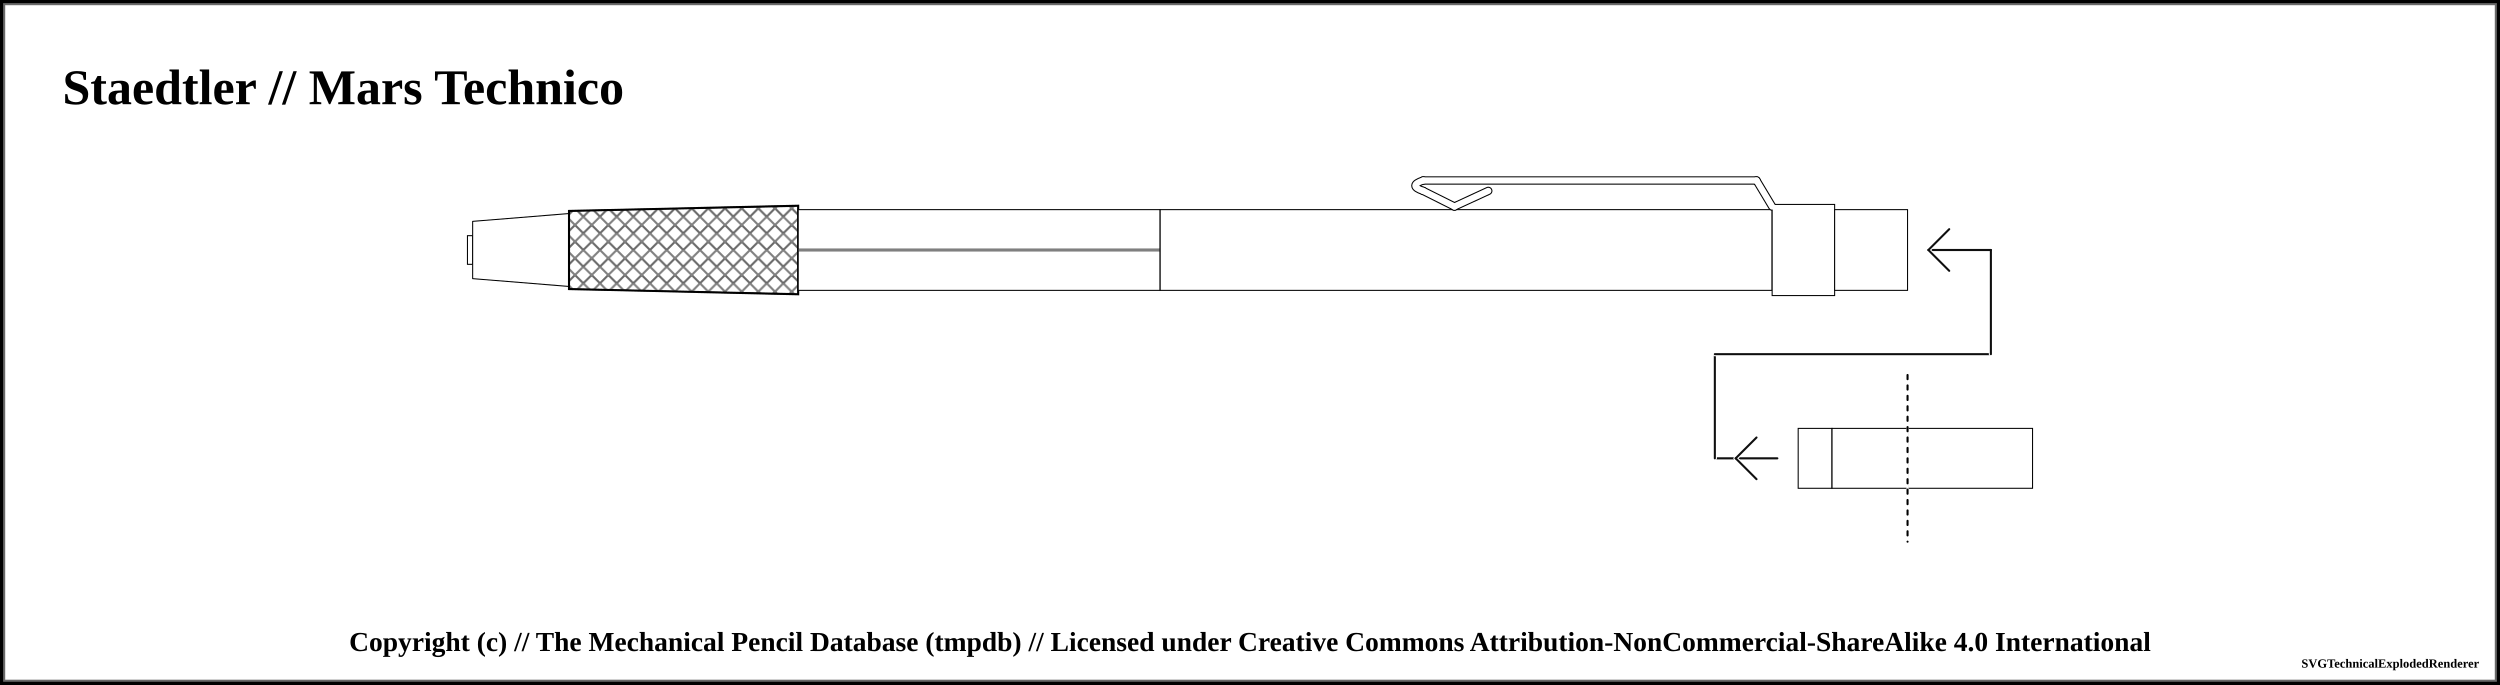
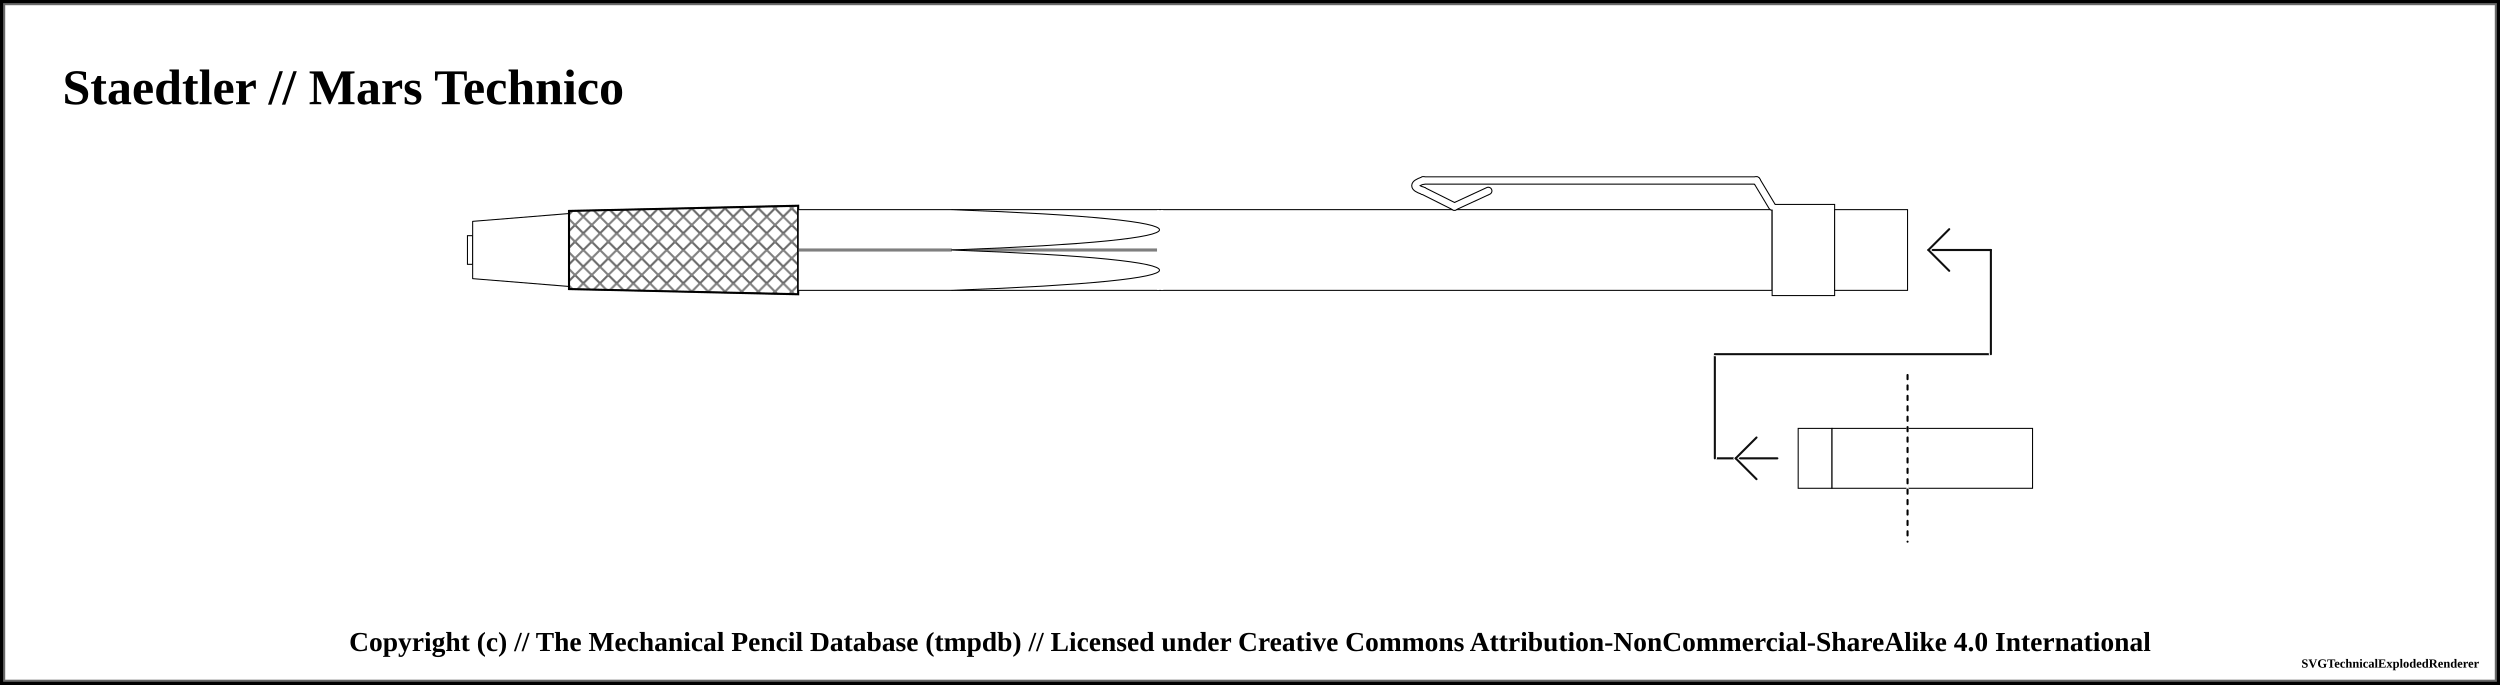
<svg xmlns="http://www.w3.org/2000/svg" width="1200" height="328.75">
  <pattern id="diagonalHatch" patternUnits="userSpaceOnUse" width="8" height="8">
    <path stroke="dimgray" stroke-linecap="round" stroke-width="1" d="M 4,4 L 8,8" />
    <path stroke="dimgray" stroke-linecap="round" stroke-width="1" d="M 4,4 L 0,8" />
    <path stroke="gray" stroke-linecap="round" stroke-width="1" d="M 4,4 L 8,0" />
    <path stroke="gray" stroke-linecap="round" stroke-width="1" d="M 4,4 L 0,0" />
  </pattern>
  <pattern id="spring" patternUnits="userSpaceOnUse" width="8" height="100">
    <path stroke="dimgray" stroke-linecap="round" stroke-width="2" d="M 0,0 L 8,100" />
    <path stroke="white" stroke-linecap="round" stroke-width="1" d="M 0,0 L 8,100" />
  </pattern>
  <rect x="0" y="0" width="1200" height="328.75" fill="white" stroke="black" stroke-width="4" />
  <rect x="2" y="2" width="1196" height="324.75" fill="white" stroke="dimgray" stroke-width="1" />
  <g transform="rotate(0 0 0)">
    <text x="30" y="50" font-size="2.0em" font-weight="bold"> Staedtler // Mars Technico </text>
    <rect x="224.375" y="113.125" width="2.5" height="13.75" rx="0" ry="0" stroke-width="0.5" stroke="black" fill="white" fill-opacity="1" />
    <path d="M226.875 106.25 L273.125 102.5 L273.125 137.5 L226.875 133.75 Z" stroke-width="0.5" stroke="black" stroke-linejoin="round" fill="white" fill-opacity="1" />
    <path d="M273.125 101.25 L383.125 98.75 L383.125 141.25 L273.125 138.75 Z" stroke-width="0.5" stroke="black" stroke-linejoin="round" fill="white" fill-opacity="1" />
    <path d="M273.125 101.25 L383.125 98.75 L383.125 141.25 L273.125 138.75 Z" stroke-width="1.0" stroke="black" fill="url(#diagonalHatch)" />
    <rect x="383.125" y="100.625" width="173.75" height="38.75" rx="0" ry="0" stroke-width="0.5" stroke="black" fill="white" fill-opacity="1" />
    <line x1="383.125" y1="120" x2="556.875" y2="120" stroke-width="1.5" stroke="black" fill="none" stroke-opacity="0.5" />
    <line x1="383.125" y1="120" x2="556.875" y2="120" stroke-width="0.5" stroke="gray" fill="none" stroke-opacity="0.5" />
    <rect x="556.875" y="100.625" width="293.75" height="38.75" rx="0" ry="0" stroke-width="0.5" stroke="black" fill="white" fill-opacity="1" />
+     <line x1="556.875" y1="100.875" x2="556.875" y2="139.125" stroke="white" stroke-width="3" />
    <line x1="714.375" y1="91.625" x2="698.125" y2="99.125" stroke-width="4" stroke="black" fill="dimgray" stroke-linecap="round" />
    <line x1="698.125" y1="99.125" x2="683.125" y2="91.625" stroke-width="4" stroke="black" fill="dimgray" stroke-linecap="round" />
    <path d="M683.125 91.625 Q675.625 89.125 683.125 86.625" stroke-width="4" stroke="black" fill="none" stroke-linecap="round" />
    <line x1="683.125" y1="86.625" x2="843.125" y2="86.625" stroke-width="4" stroke="black" fill="dimgray" stroke-linecap="round" />
    <line x1="843.125" y1="86.625" x2="850.625" y2="99.125" stroke-width="4" stroke="black" fill="dimgray" stroke-linecap="round" />
    <rect x="850.625" y="98.125" width="30" height="43.75" rx="0" ry="0" stroke-width="0.5" stroke="black" fill="white" fill-opacity="1" />
    <line x1="714.375" y1="91.625" x2="698.125" y2="99.125" stroke-width="3" stroke="white" fill="white" stroke-linecap="round" />
    <line x1="698.125" y1="99.125" x2="683.125" y2="91.625" stroke-width="3" stroke="white" fill="white" stroke-linecap="round" />
    <path d="M683.125 91.625 Q675.625 89.125 683.125 86.625" stroke-width="3" stroke="white" fill="none" stroke-linecap="round" />
    <line x1="683.125" y1="86.625" x2="843.125" y2="86.625" stroke-width="3" stroke="white" fill="white" stroke-linecap="round" />
    <line x1="843.125" y1="86.625" x2="850.625" y2="99.125" stroke-width="3" stroke="white" fill="white" stroke-linecap="round" />
    <rect x="880.625" y="100.625" width="35" height="38.75" rx="0" ry="0" stroke-width="0.5" stroke="black" fill="white" fill-opacity="1" />
    <rect x="915.625" y="205.625" width="60" height="28.75" rx="0" ry="0" stroke-width="0.5" stroke="black" fill="white" fill-opacity="1" />
    <line x1="823.125" y1="220" x2="853.125" y2="220" stroke-linecap="round" stroke="white" stroke-width="2.0" />
    <line x1="823.125" y1="220" x2="853.125" y2="220" stroke-linecap="round" stroke="#0f0f0f" stroke-width="1.0" />
    <line x1="833.125" y1="220" x2="843.125" y2="210" stroke-linecap="round" stroke="#ffffff" stroke-width="2.0" />
    <line x1="833.125" y1="220" x2="843.125" y2="230" stroke-linecap="round" stroke="#ffffff" stroke-width="2.0" />
    <line x1="833.125" y1="220" x2="843.125" y2="210" stroke-linecap="round" stroke="#0f0f0f" stroke-width="1.0" />
    <line x1="833.125" y1="220" x2="843.125" y2="230" stroke-linecap="round" stroke="#0f0f0f" stroke-width="1.0" />
    <line x1="823.125" y1="170" x2="823.125" y2="220" stroke="white" stroke-linecap="round" stroke-width="2.0" />
    <line x1="823.125" y1="170" x2="823.125" y2="220" stroke="#0f0f0f" stroke-linecap="round" stroke-width="1.0" />
    <rect x="863.125" y="205.625" width="16.25" height="28.75" rx="0" ry="0" stroke-width="0.5" stroke="black" fill="white" fill-opacity="1" />
    <rect x="879.375" y="205.625" width="36.25" height="28.75" rx="0" ry="0" stroke-width="0.5" stroke="black" fill="white" fill-opacity="1" />
    <line x1="823.125" y1="170" x2="955.625" y2="170" stroke-linecap="round" stroke="white" stroke-width="2.0" />
    <line x1="823.125" y1="170" x2="955.625" y2="170" stroke-linecap="round" stroke="#0f0f0f" stroke-width="1.0" />
    <line x1="915.625" y1="180" x2="915.625" y2="260" stroke="white" stroke-linecap="round" stroke-width="1.0" />
    <line x1="915.625" y1="180" x2="915.625" y2="260" stroke="black" stroke-linecap="round" stroke-dasharray="2,3" stroke-width="1.0" />
    <line x1="955.625" y1="120" x2="955.625" y2="170" stroke="#ffffff" stroke-linecap="round" stroke-width="2.0" />
    <line x1="955.625" y1="120" x2="955.625" y2="170" stroke="#0f0f0f" stroke-linecap="round" stroke-width="1.0" />
    <line x1="925.625" y1="120" x2="955.625" y2="120" stroke-linecap="round" stroke="#0f0f0f" stroke-width="1.0" />
    <line x1="925.625" y1="120" x2="935.625" y2="110" stroke-linecap="round" stroke="#ffffff" stroke-width="2.0" />
    <line x1="925.625" y1="120" x2="935.625" y2="130" stroke-linecap="round" stroke="#ffffff" stroke-width="2.0" />
    <line x1="925.625" y1="120" x2="935.625" y2="110" stroke-linecap="round" stroke="#0f0f0f" stroke-width="1.0" />
    <line x1="925.625" y1="120" x2="935.625" y2="130" stroke-linecap="round" stroke="#0f0f0f" stroke-width="1.0" />
+     <path d="M 456.875 100.625 C 589.788 105.469, 589.788 115.156, 456.875 120" stroke-width="0.5" stroke="black" stroke-linecap="round" fill="white" />
+     <path d="M 456.875 139.375 C 589.788 134.531, 589.788 124.844, 456.875 120" stroke-width="0.5" stroke="black" stroke-linecap="round" fill="white" />
  </g>
  <text x="50%" y="308.75" font-size="1.1em" font-weight="bold" text-anchor="middle" dominant-baseline="middle">Copyright (c) // The Mechanical Pencil Database (tmpdb) // Licensed under Creative Commons Attribution-NonCommercial-ShareAlike 4.0 International</text>
  <text x="1190" y="318.75" font-size="0.5em" font-weight="bold" text-anchor="end" dominant-baseline="middle">SVGTechnicalExplodedRenderer</text>
</svg>
